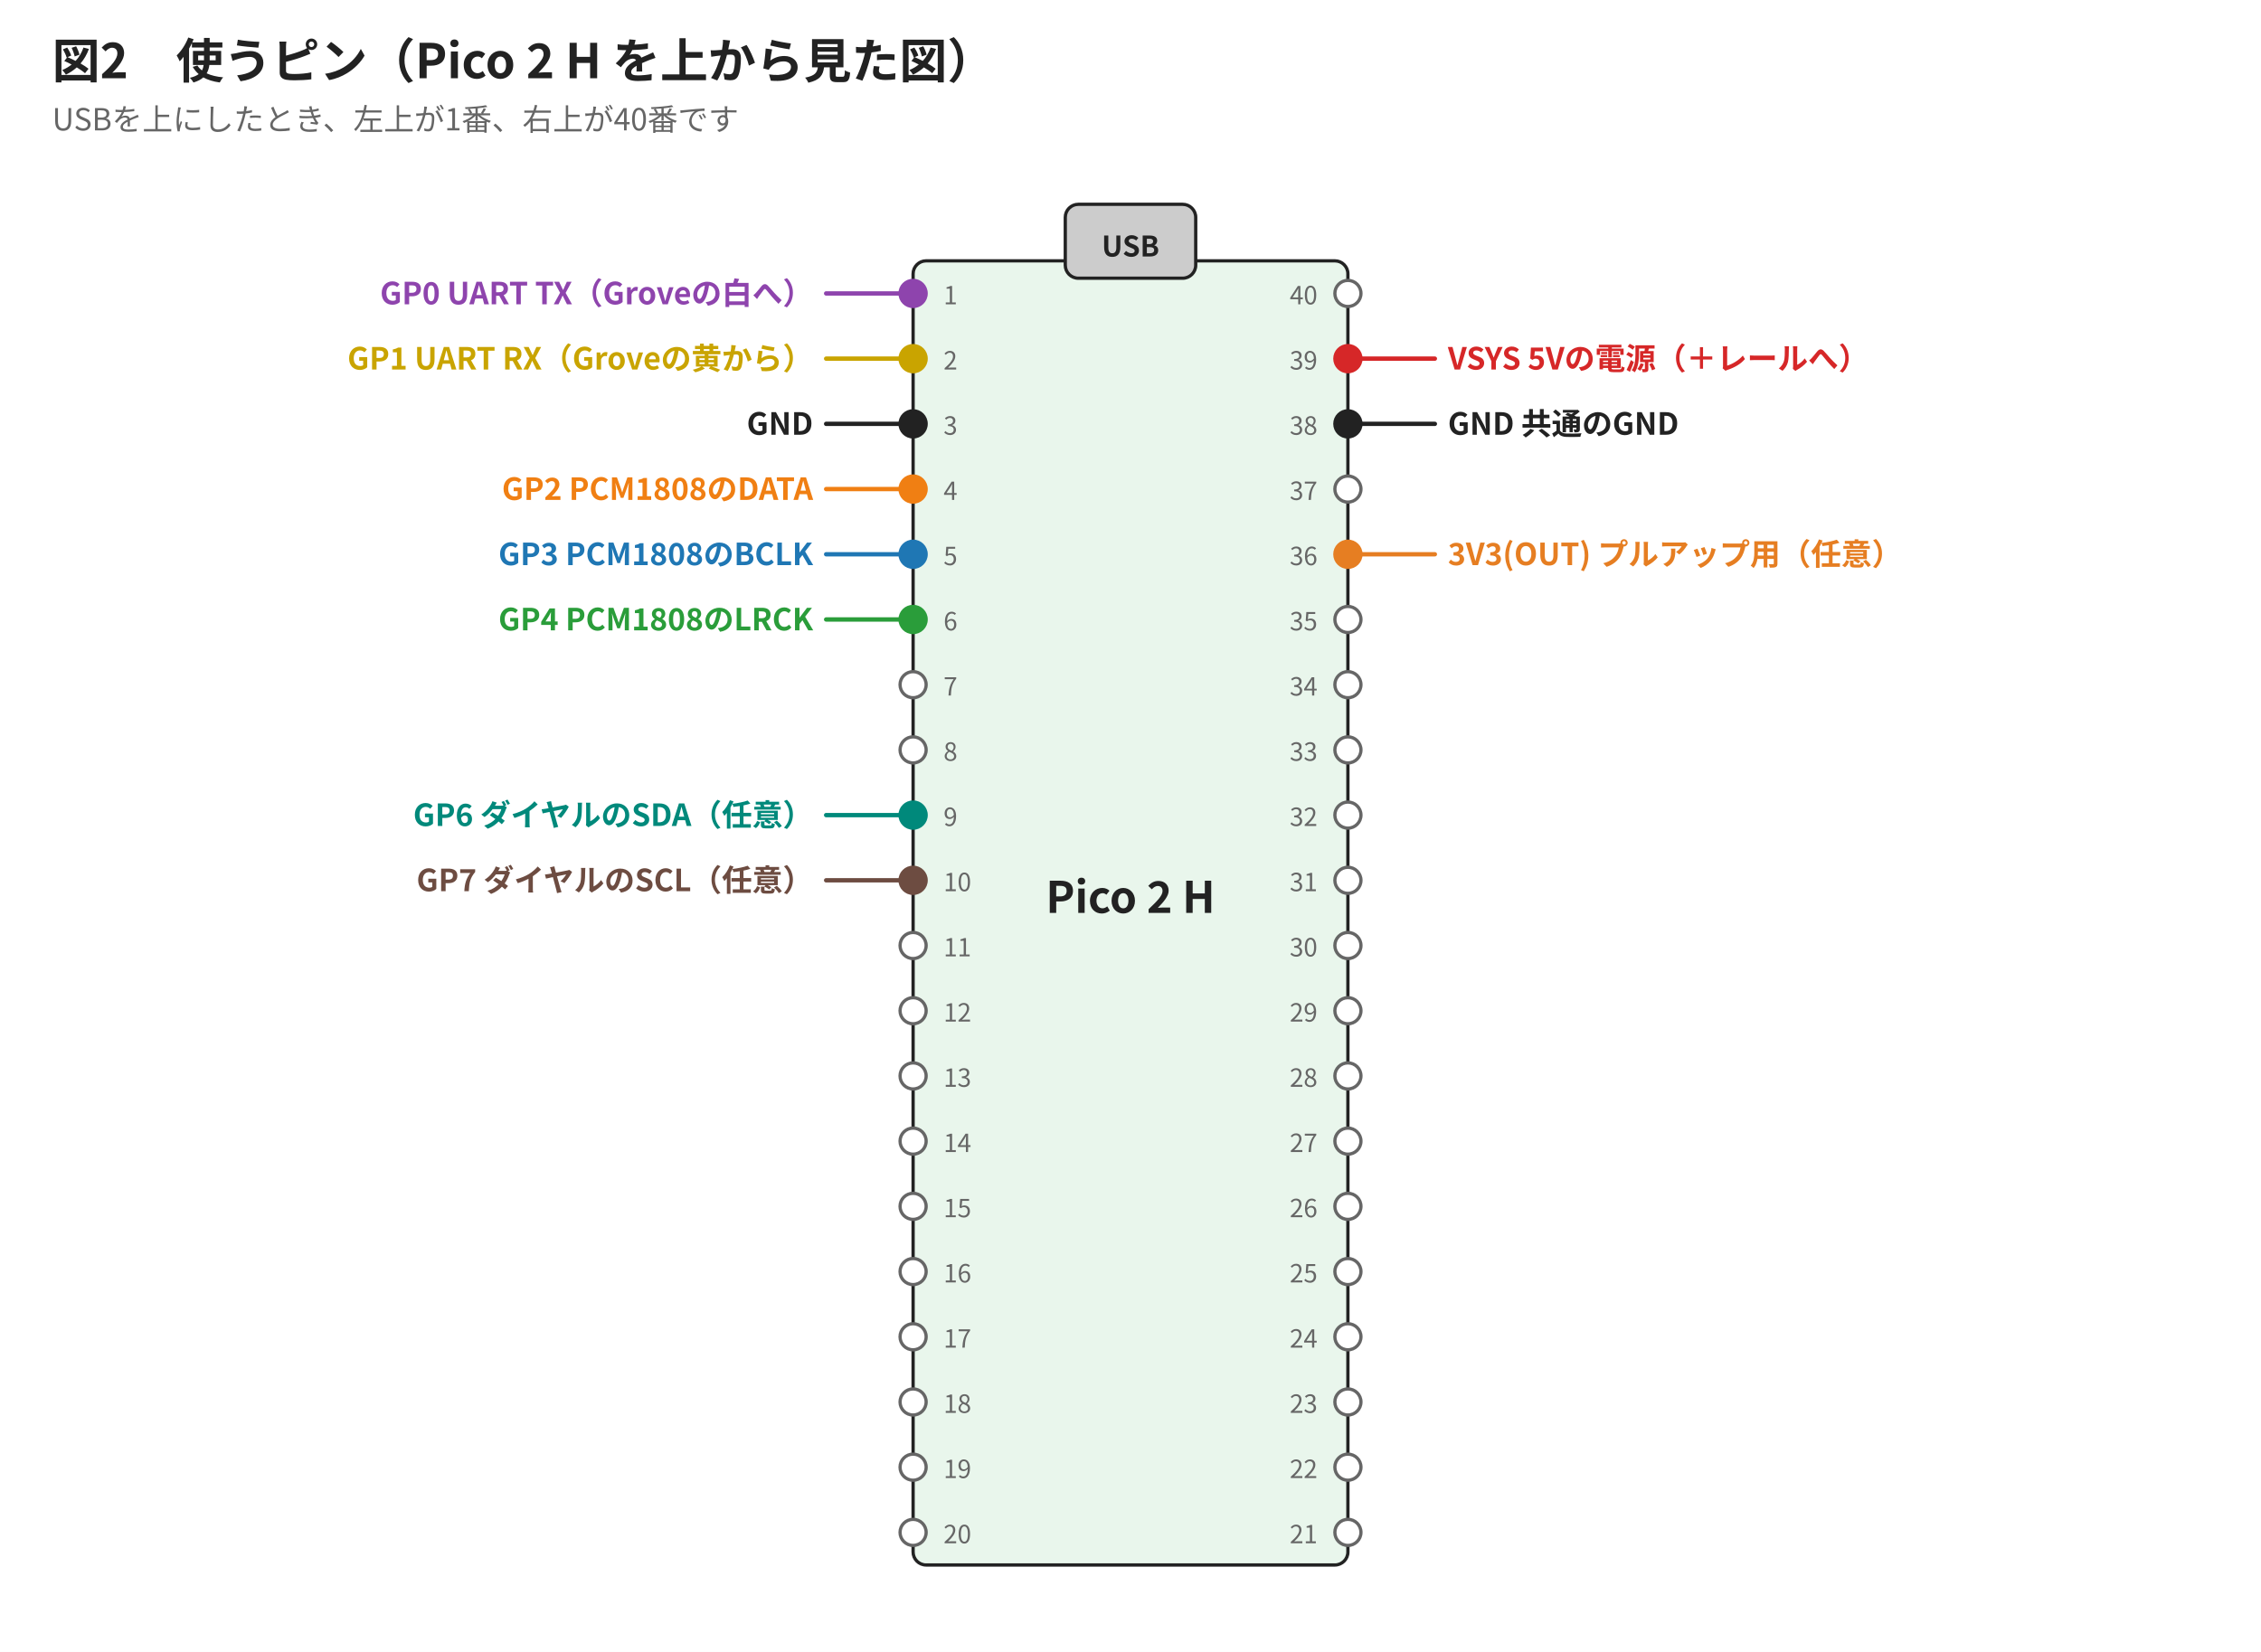
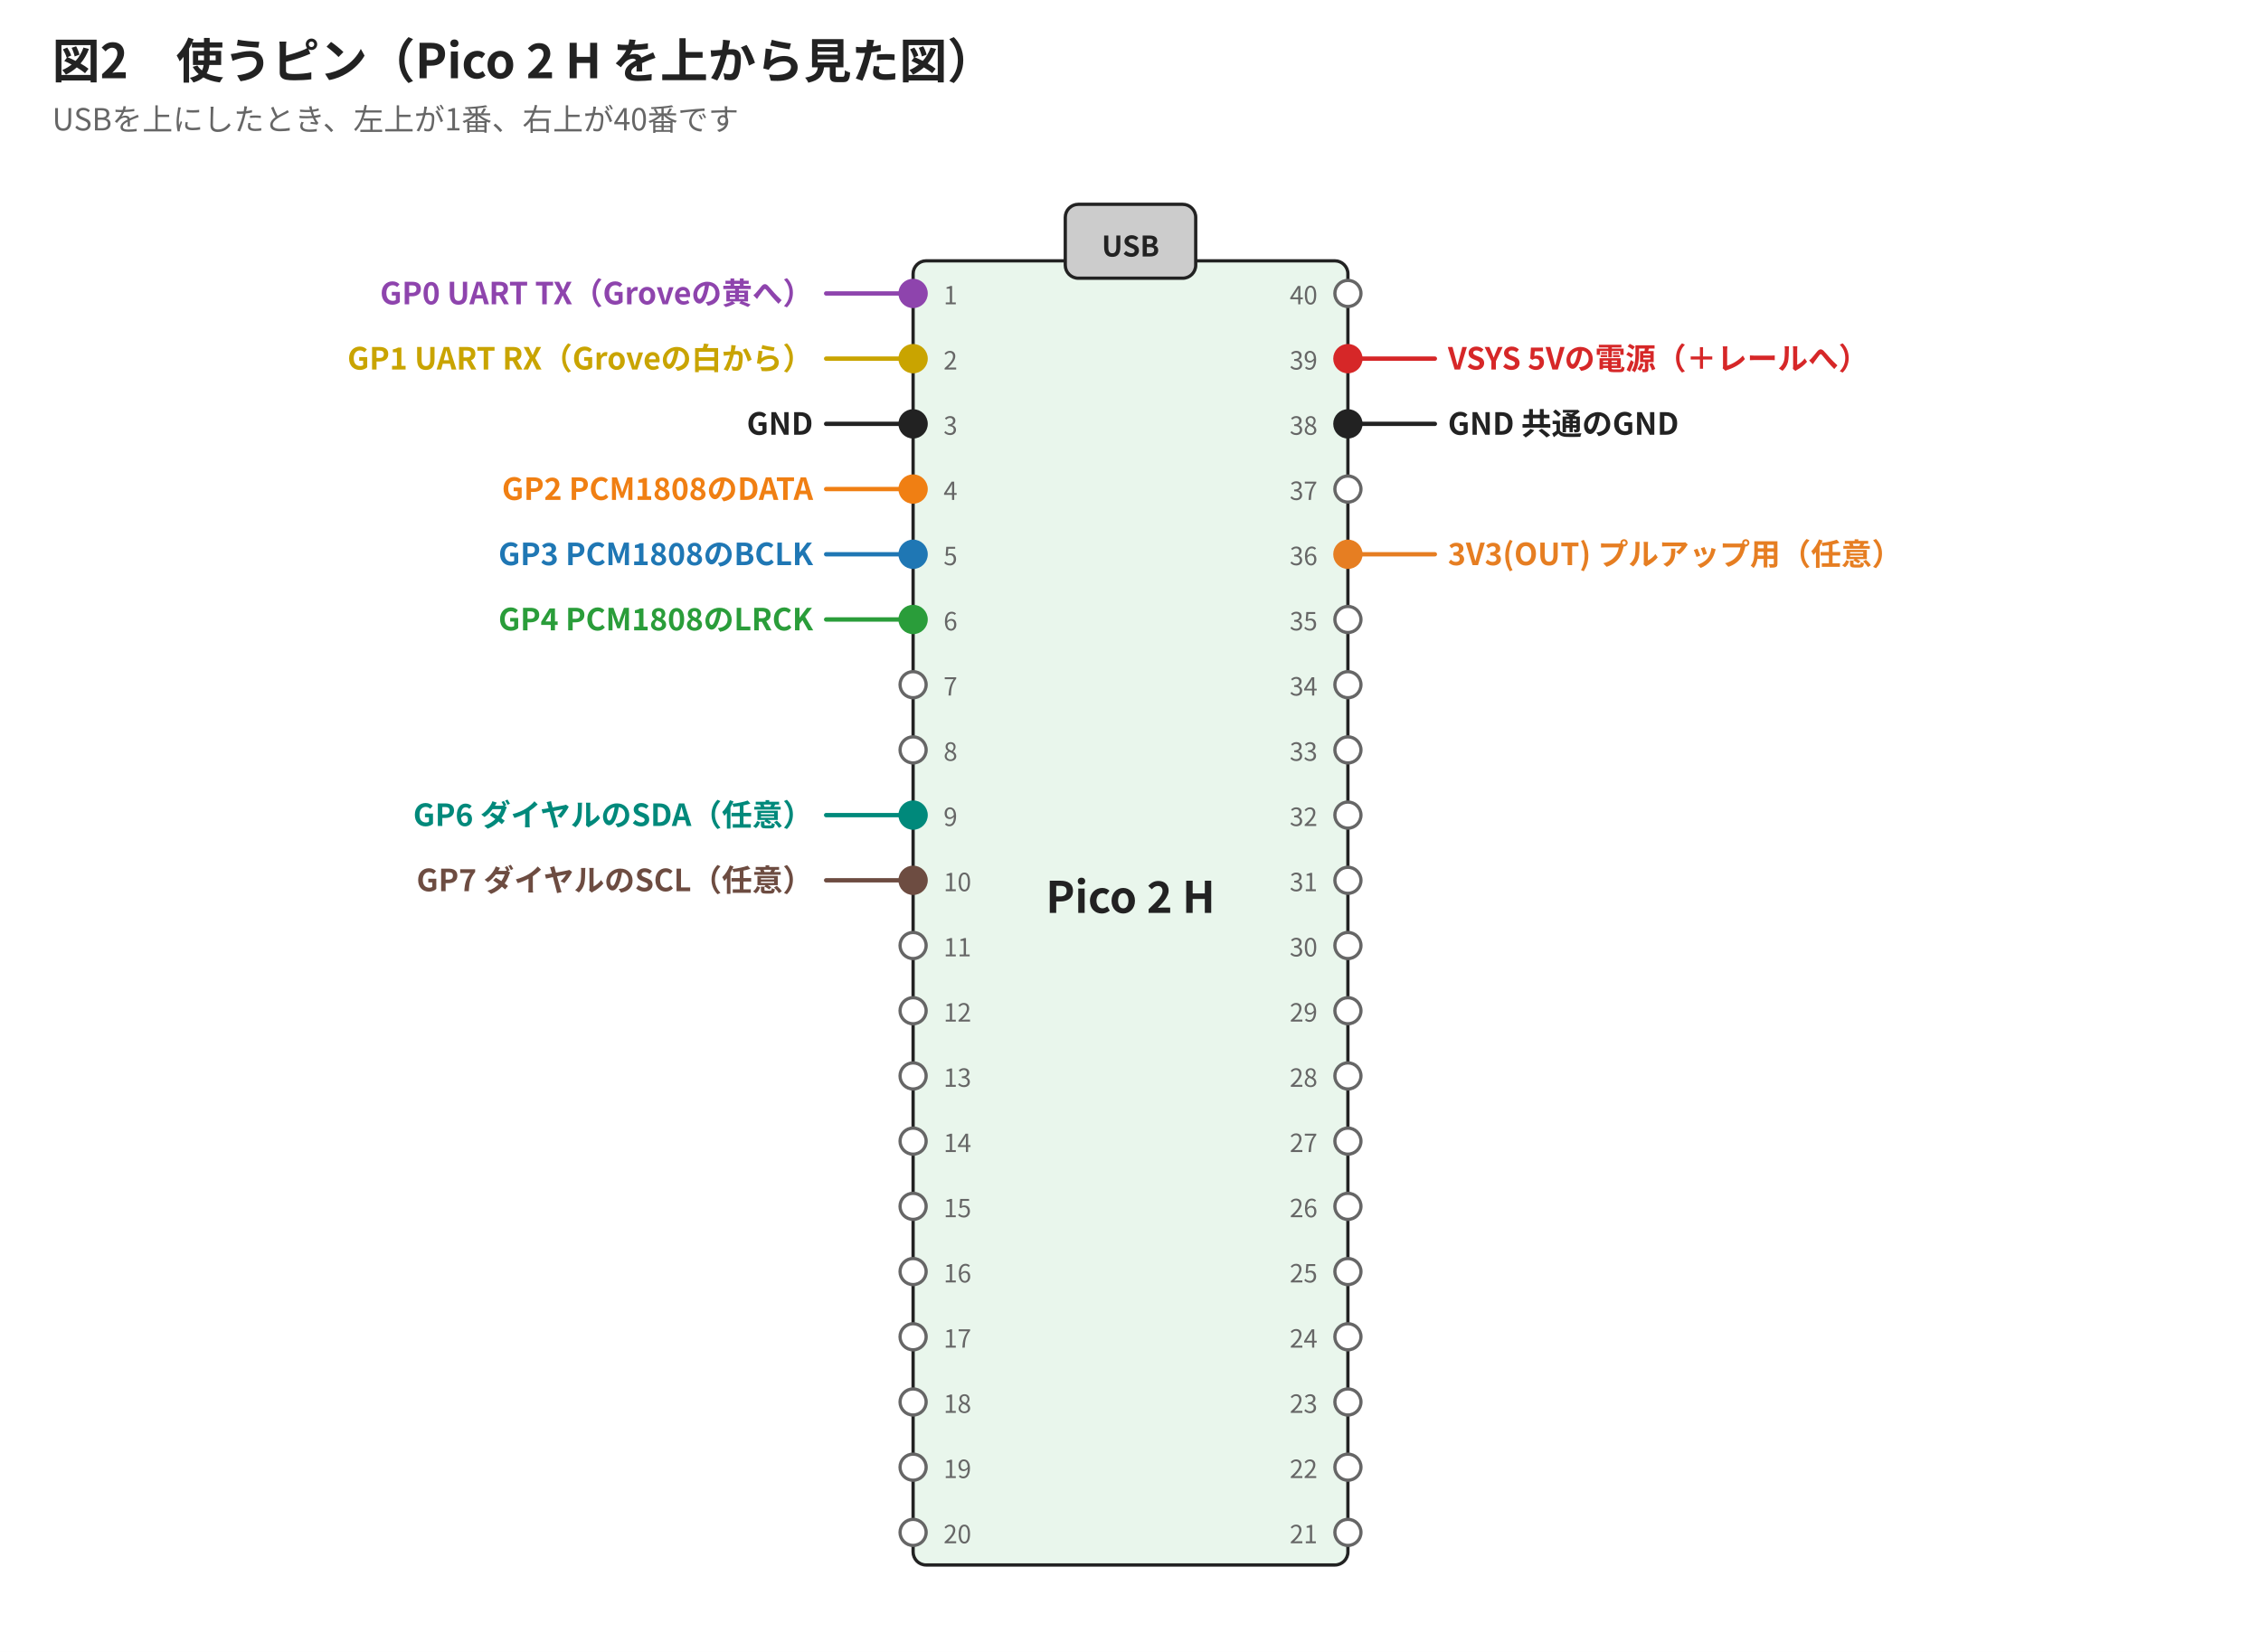
<svg xmlns="http://www.w3.org/2000/svg" viewBox="0 0 1040 760" width="1040" height="760" font-family="'Hiragino Sans','Hiragino Kaku Gothic ProN','Noto Sans CJK JP','Noto Sans JP','Yu Gothic',Meiryo,sans-serif" role="img" aria-label="Pico 2 H のピン">
  <rect width="1040" height="760" fill="#ffffff" />
  <text x="24" y="36" font-size="22" fill="#222" text-anchor="start" font-weight="700">図2　使うピン（Pico 2 H を上から見た図）</text>
  <text x="24" y="60" font-size="14" fill="#666" text-anchor="start">USBを上にしたとき、左上が1番、右上が40番です</text>
  <rect x="420" y="120" width="200" height="600" rx="6" fill="#e9f6ec" stroke="#222" stroke-width="1.5" />
  <rect x="490" y="94" width="60" height="34" rx="6" fill="#ccc" stroke="#222" stroke-width="1.5" />
  <text x="520" y="118" font-size="13" fill="#222" text-anchor="middle" font-weight="700">USB</text>
  <text x="520" y="420.0" font-size="20" fill="#222" text-anchor="middle" font-weight="700">Pico 2 H</text>
  <circle cx="420" cy="135" r="6" fill="#8e44ad" stroke="#8e44ad" stroke-width="1.5" />
  <text x="434" y="140" font-size="11.5" fill="#666" text-anchor="start">1</text>
  <line x1="414" y1="135" x2="380" y2="135" stroke="#8e44ad" stroke-width="2" stroke-linecap="round" />
-   <text x="374" y="140" font-size="14" fill="#8e44ad" text-anchor="end" font-weight="700">GP0  UART TX（Groveの白へ）</text>
+   <text x="374" y="140" font-size="14" fill="#8e44ad" text-anchor="end" font-weight="700">GP0  UART TX（Groveの黄へ）</text>
  <circle cx="420" cy="165" r="6" fill="#c9a400" stroke="#c9a400" stroke-width="1.5" />
  <text x="434" y="170" font-size="11.5" fill="#666" text-anchor="start">2</text>
  <line x1="414" y1="165" x2="380" y2="165" stroke="#c9a400" stroke-width="2" stroke-linecap="round" />
-   <text x="374" y="170" font-size="14" fill="#c9a400" text-anchor="end" font-weight="700">GP1  UART RX（Groveの黄から）</text>
+   <text x="374" y="170" font-size="14" fill="#c9a400" text-anchor="end" font-weight="700">GP1  UART RX（Groveの白から）</text>
  <circle cx="420" cy="195" r="6" fill="#222222" stroke="#222222" stroke-width="1.5" />
  <text x="434" y="200" font-size="11.5" fill="#666" text-anchor="start">3</text>
  <line x1="414" y1="195" x2="380" y2="195" stroke="#222222" stroke-width="2" stroke-linecap="round" />
  <text x="374" y="200" font-size="14" fill="#222222" text-anchor="end" font-weight="700">GND  </text>
  <circle cx="420" cy="225" r="6" fill="#f07f13" stroke="#f07f13" stroke-width="1.5" />
  <text x="434" y="230" font-size="11.5" fill="#666" text-anchor="start">4</text>
  <line x1="414" y1="225" x2="380" y2="225" stroke="#f07f13" stroke-width="2" stroke-linecap="round" />
  <text x="374" y="230" font-size="14" fill="#f07f13" text-anchor="end" font-weight="700">GP2  PCM1808のDATA</text>
  <circle cx="420" cy="255" r="6" fill="#1f77b4" stroke="#1f77b4" stroke-width="1.5" />
  <text x="434" y="260" font-size="11.5" fill="#666" text-anchor="start">5</text>
  <line x1="414" y1="255" x2="380" y2="255" stroke="#1f77b4" stroke-width="2" stroke-linecap="round" />
  <text x="374" y="260" font-size="14" fill="#1f77b4" text-anchor="end" font-weight="700">GP3  PCM1808のBCLK</text>
  <circle cx="420" cy="285" r="6" fill="#2a9d3a" stroke="#2a9d3a" stroke-width="1.5" />
  <text x="434" y="290" font-size="11.5" fill="#666" text-anchor="start">6</text>
  <line x1="414" y1="285" x2="380" y2="285" stroke="#2a9d3a" stroke-width="2" stroke-linecap="round" />
  <text x="374" y="290" font-size="14" fill="#2a9d3a" text-anchor="end" font-weight="700">GP4  PCM1808のLRCK</text>
  <circle cx="420" cy="315" r="6" fill="#fff" stroke="#666" stroke-width="1.5" />
  <text x="434" y="320" font-size="11.5" fill="#666" text-anchor="start">7</text>
  <circle cx="420" cy="345" r="6" fill="#fff" stroke="#666" stroke-width="1.5" />
  <text x="434" y="350" font-size="11.5" fill="#666" text-anchor="start">8</text>
  <circle cx="420" cy="375" r="6" fill="#00897b" stroke="#00897b" stroke-width="1.5" />
  <text x="434" y="380" font-size="11.5" fill="#666" text-anchor="start">9</text>
  <line x1="414" y1="375" x2="380" y2="375" stroke="#00897b" stroke-width="2" stroke-linecap="round" />
  <text x="374" y="380" font-size="14" fill="#00897b" text-anchor="end" font-weight="700">GP6  ダイヤルのSDA（任意）</text>
  <circle cx="420" cy="405" r="6" fill="#6d4c41" stroke="#6d4c41" stroke-width="1.5" />
  <text x="434" y="410" font-size="11.5" fill="#666" text-anchor="start">10</text>
  <line x1="414" y1="405" x2="380" y2="405" stroke="#6d4c41" stroke-width="2" stroke-linecap="round" />
  <text x="374" y="410" font-size="14" fill="#6d4c41" text-anchor="end" font-weight="700">GP7  ダイヤルのSCL（任意）</text>
  <circle cx="420" cy="435" r="6" fill="#fff" stroke="#666" stroke-width="1.5" />
  <text x="434" y="440" font-size="11.5" fill="#666" text-anchor="start">11</text>
  <circle cx="420" cy="465" r="6" fill="#fff" stroke="#666" stroke-width="1.5" />
  <text x="434" y="470" font-size="11.5" fill="#666" text-anchor="start">12</text>
  <circle cx="420" cy="495" r="6" fill="#fff" stroke="#666" stroke-width="1.5" />
  <text x="434" y="500" font-size="11.5" fill="#666" text-anchor="start">13</text>
  <circle cx="420" cy="525" r="6" fill="#fff" stroke="#666" stroke-width="1.5" />
  <text x="434" y="530" font-size="11.5" fill="#666" text-anchor="start">14</text>
  <circle cx="420" cy="555" r="6" fill="#fff" stroke="#666" stroke-width="1.5" />
  <text x="434" y="560" font-size="11.5" fill="#666" text-anchor="start">15</text>
  <circle cx="420" cy="585" r="6" fill="#fff" stroke="#666" stroke-width="1.5" />
  <text x="434" y="590" font-size="11.5" fill="#666" text-anchor="start">16</text>
  <circle cx="420" cy="615" r="6" fill="#fff" stroke="#666" stroke-width="1.5" />
  <text x="434" y="620" font-size="11.5" fill="#666" text-anchor="start">17</text>
  <circle cx="420" cy="645" r="6" fill="#fff" stroke="#666" stroke-width="1.5" />
  <text x="434" y="650" font-size="11.5" fill="#666" text-anchor="start">18</text>
  <circle cx="420" cy="675" r="6" fill="#fff" stroke="#666" stroke-width="1.5" />
  <text x="434" y="680" font-size="11.5" fill="#666" text-anchor="start">19</text>
  <circle cx="420" cy="705" r="6" fill="#fff" stroke="#666" stroke-width="1.5" />
  <text x="434" y="710" font-size="11.5" fill="#666" text-anchor="start">20</text>
  <circle cx="620" cy="135" r="6" fill="#fff" stroke="#666" stroke-width="1.5" />
  <text x="606" y="140" font-size="11.5" fill="#666" text-anchor="end">40</text>
  <circle cx="620" cy="165" r="6" fill="#d62728" stroke="#d62728" stroke-width="1.5" />
  <text x="606" y="170" font-size="11.5" fill="#666" text-anchor="end">39</text>
  <line x1="626" y1="165" x2="660" y2="165" stroke="#d62728" stroke-width="2" stroke-linecap="round" />
  <text x="666" y="170" font-size="14" fill="#d62728" text-anchor="start" font-weight="700">VSYS  5Vの電源（＋レールへ）</text>
  <circle cx="620" cy="195" r="6" fill="#222222" stroke="#222222" stroke-width="1.5" />
  <text x="606" y="200" font-size="11.5" fill="#666" text-anchor="end">38</text>
  <line x1="626" y1="195" x2="660" y2="195" stroke="#222222" stroke-width="2" stroke-linecap="round" />
  <text x="666" y="200" font-size="14" fill="#222222" text-anchor="start" font-weight="700">GND  共通のGND</text>
  <circle cx="620" cy="225" r="6" fill="#fff" stroke="#666" stroke-width="1.5" />
  <text x="606" y="230" font-size="11.5" fill="#666" text-anchor="end">37</text>
  <circle cx="620" cy="255" r="6" fill="#e67e22" stroke="#e67e22" stroke-width="1.5" />
  <text x="606" y="260" font-size="11.5" fill="#666" text-anchor="end">36</text>
  <line x1="626" y1="255" x2="660" y2="255" stroke="#e67e22" stroke-width="2" stroke-linecap="round" />
  <text x="666" y="260" font-size="14" fill="#e67e22" text-anchor="start" font-weight="700">3V3(OUT)  プルアップ用（任意）</text>
  <circle cx="620" cy="285" r="6" fill="#fff" stroke="#666" stroke-width="1.5" />
  <text x="606" y="290" font-size="11.5" fill="#666" text-anchor="end">35</text>
  <circle cx="620" cy="315" r="6" fill="#fff" stroke="#666" stroke-width="1.5" />
  <text x="606" y="320" font-size="11.5" fill="#666" text-anchor="end">34</text>
  <circle cx="620" cy="345" r="6" fill="#fff" stroke="#666" stroke-width="1.5" />
  <text x="606" y="350" font-size="11.5" fill="#666" text-anchor="end">33</text>
  <circle cx="620" cy="375" r="6" fill="#fff" stroke="#666" stroke-width="1.5" />
  <text x="606" y="380" font-size="11.5" fill="#666" text-anchor="end">32</text>
  <circle cx="620" cy="405" r="6" fill="#fff" stroke="#666" stroke-width="1.5" />
  <text x="606" y="410" font-size="11.5" fill="#666" text-anchor="end">31</text>
  <circle cx="620" cy="435" r="6" fill="#fff" stroke="#666" stroke-width="1.5" />
  <text x="606" y="440" font-size="11.5" fill="#666" text-anchor="end">30</text>
  <circle cx="620" cy="465" r="6" fill="#fff" stroke="#666" stroke-width="1.5" />
  <text x="606" y="470" font-size="11.5" fill="#666" text-anchor="end">29</text>
  <circle cx="620" cy="495" r="6" fill="#fff" stroke="#666" stroke-width="1.5" />
  <text x="606" y="500" font-size="11.5" fill="#666" text-anchor="end">28</text>
  <circle cx="620" cy="525" r="6" fill="#fff" stroke="#666" stroke-width="1.5" />
  <text x="606" y="530" font-size="11.5" fill="#666" text-anchor="end">27</text>
  <circle cx="620" cy="555" r="6" fill="#fff" stroke="#666" stroke-width="1.5" />
  <text x="606" y="560" font-size="11.5" fill="#666" text-anchor="end">26</text>
  <circle cx="620" cy="585" r="6" fill="#fff" stroke="#666" stroke-width="1.5" />
  <text x="606" y="590" font-size="11.5" fill="#666" text-anchor="end">25</text>
  <circle cx="620" cy="615" r="6" fill="#fff" stroke="#666" stroke-width="1.5" />
  <text x="606" y="620" font-size="11.5" fill="#666" text-anchor="end">24</text>
  <circle cx="620" cy="645" r="6" fill="#fff" stroke="#666" stroke-width="1.5" />
  <text x="606" y="650" font-size="11.5" fill="#666" text-anchor="end">23</text>
  <circle cx="620" cy="675" r="6" fill="#fff" stroke="#666" stroke-width="1.5" />
  <text x="606" y="680" font-size="11.5" fill="#666" text-anchor="end">22</text>
  <circle cx="620" cy="705" r="6" fill="#fff" stroke="#666" stroke-width="1.5" />
  <text x="606" y="710" font-size="11.5" fill="#666" text-anchor="end">21</text>
</svg>
